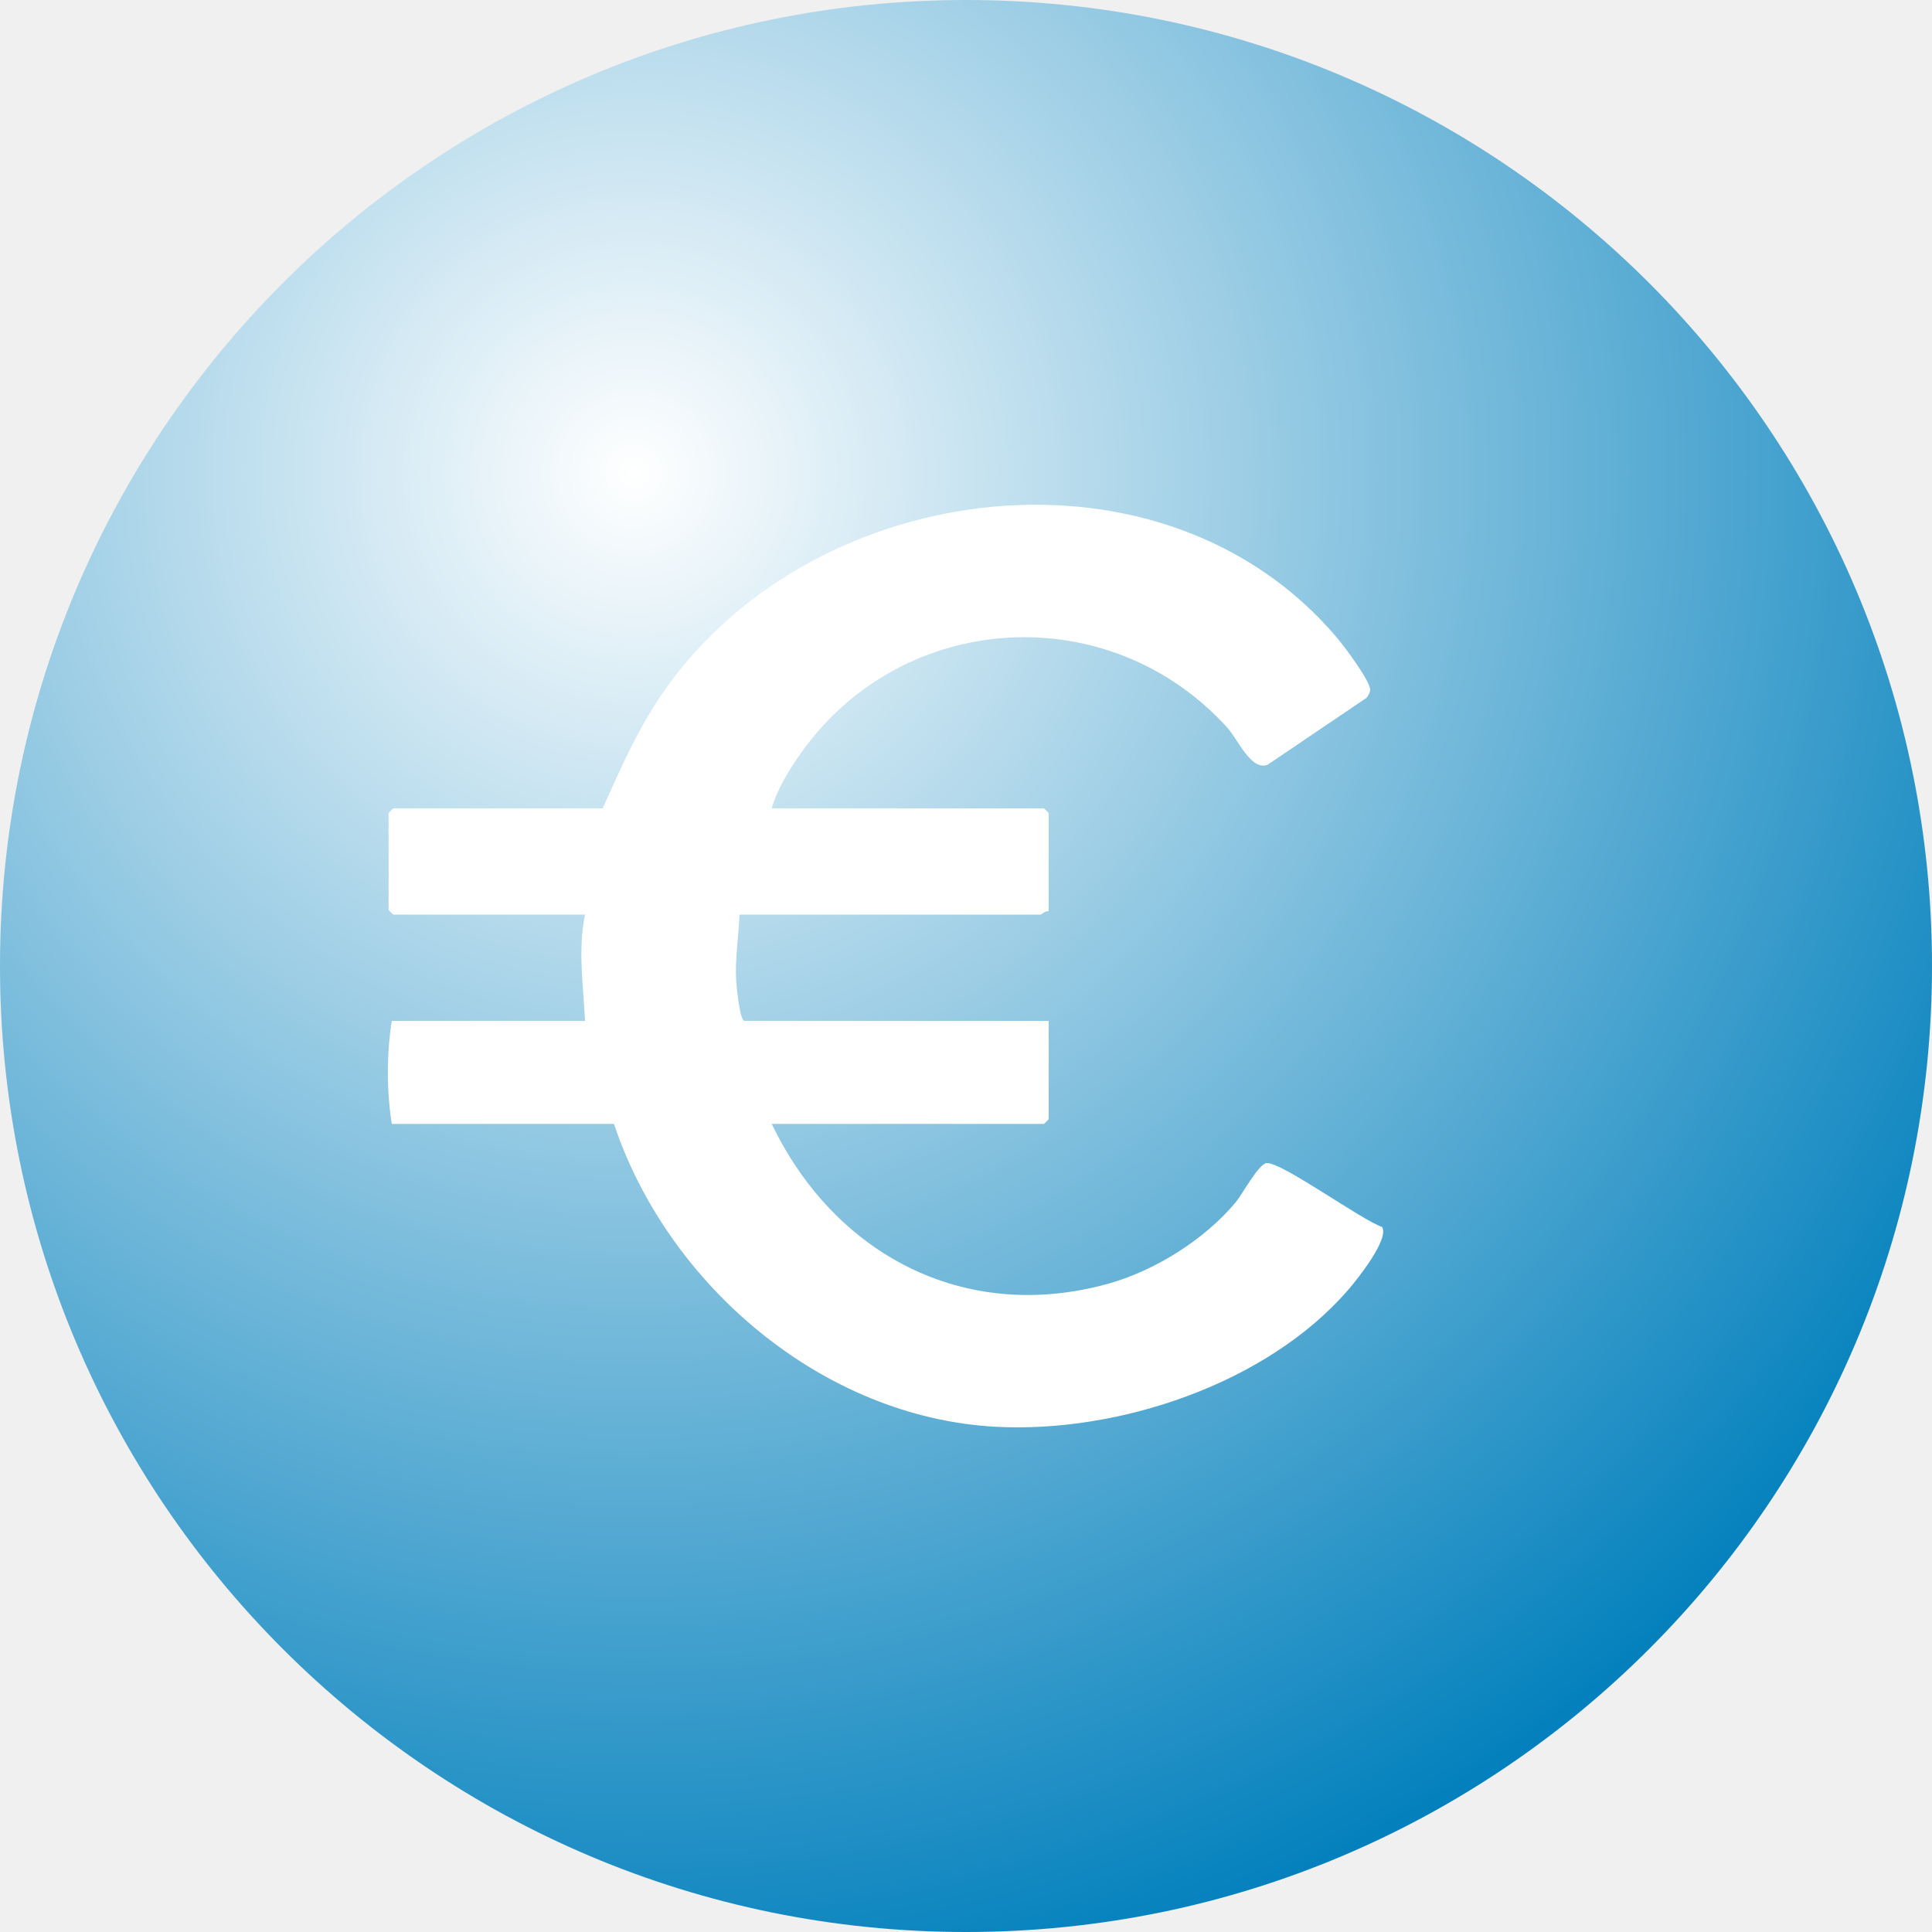
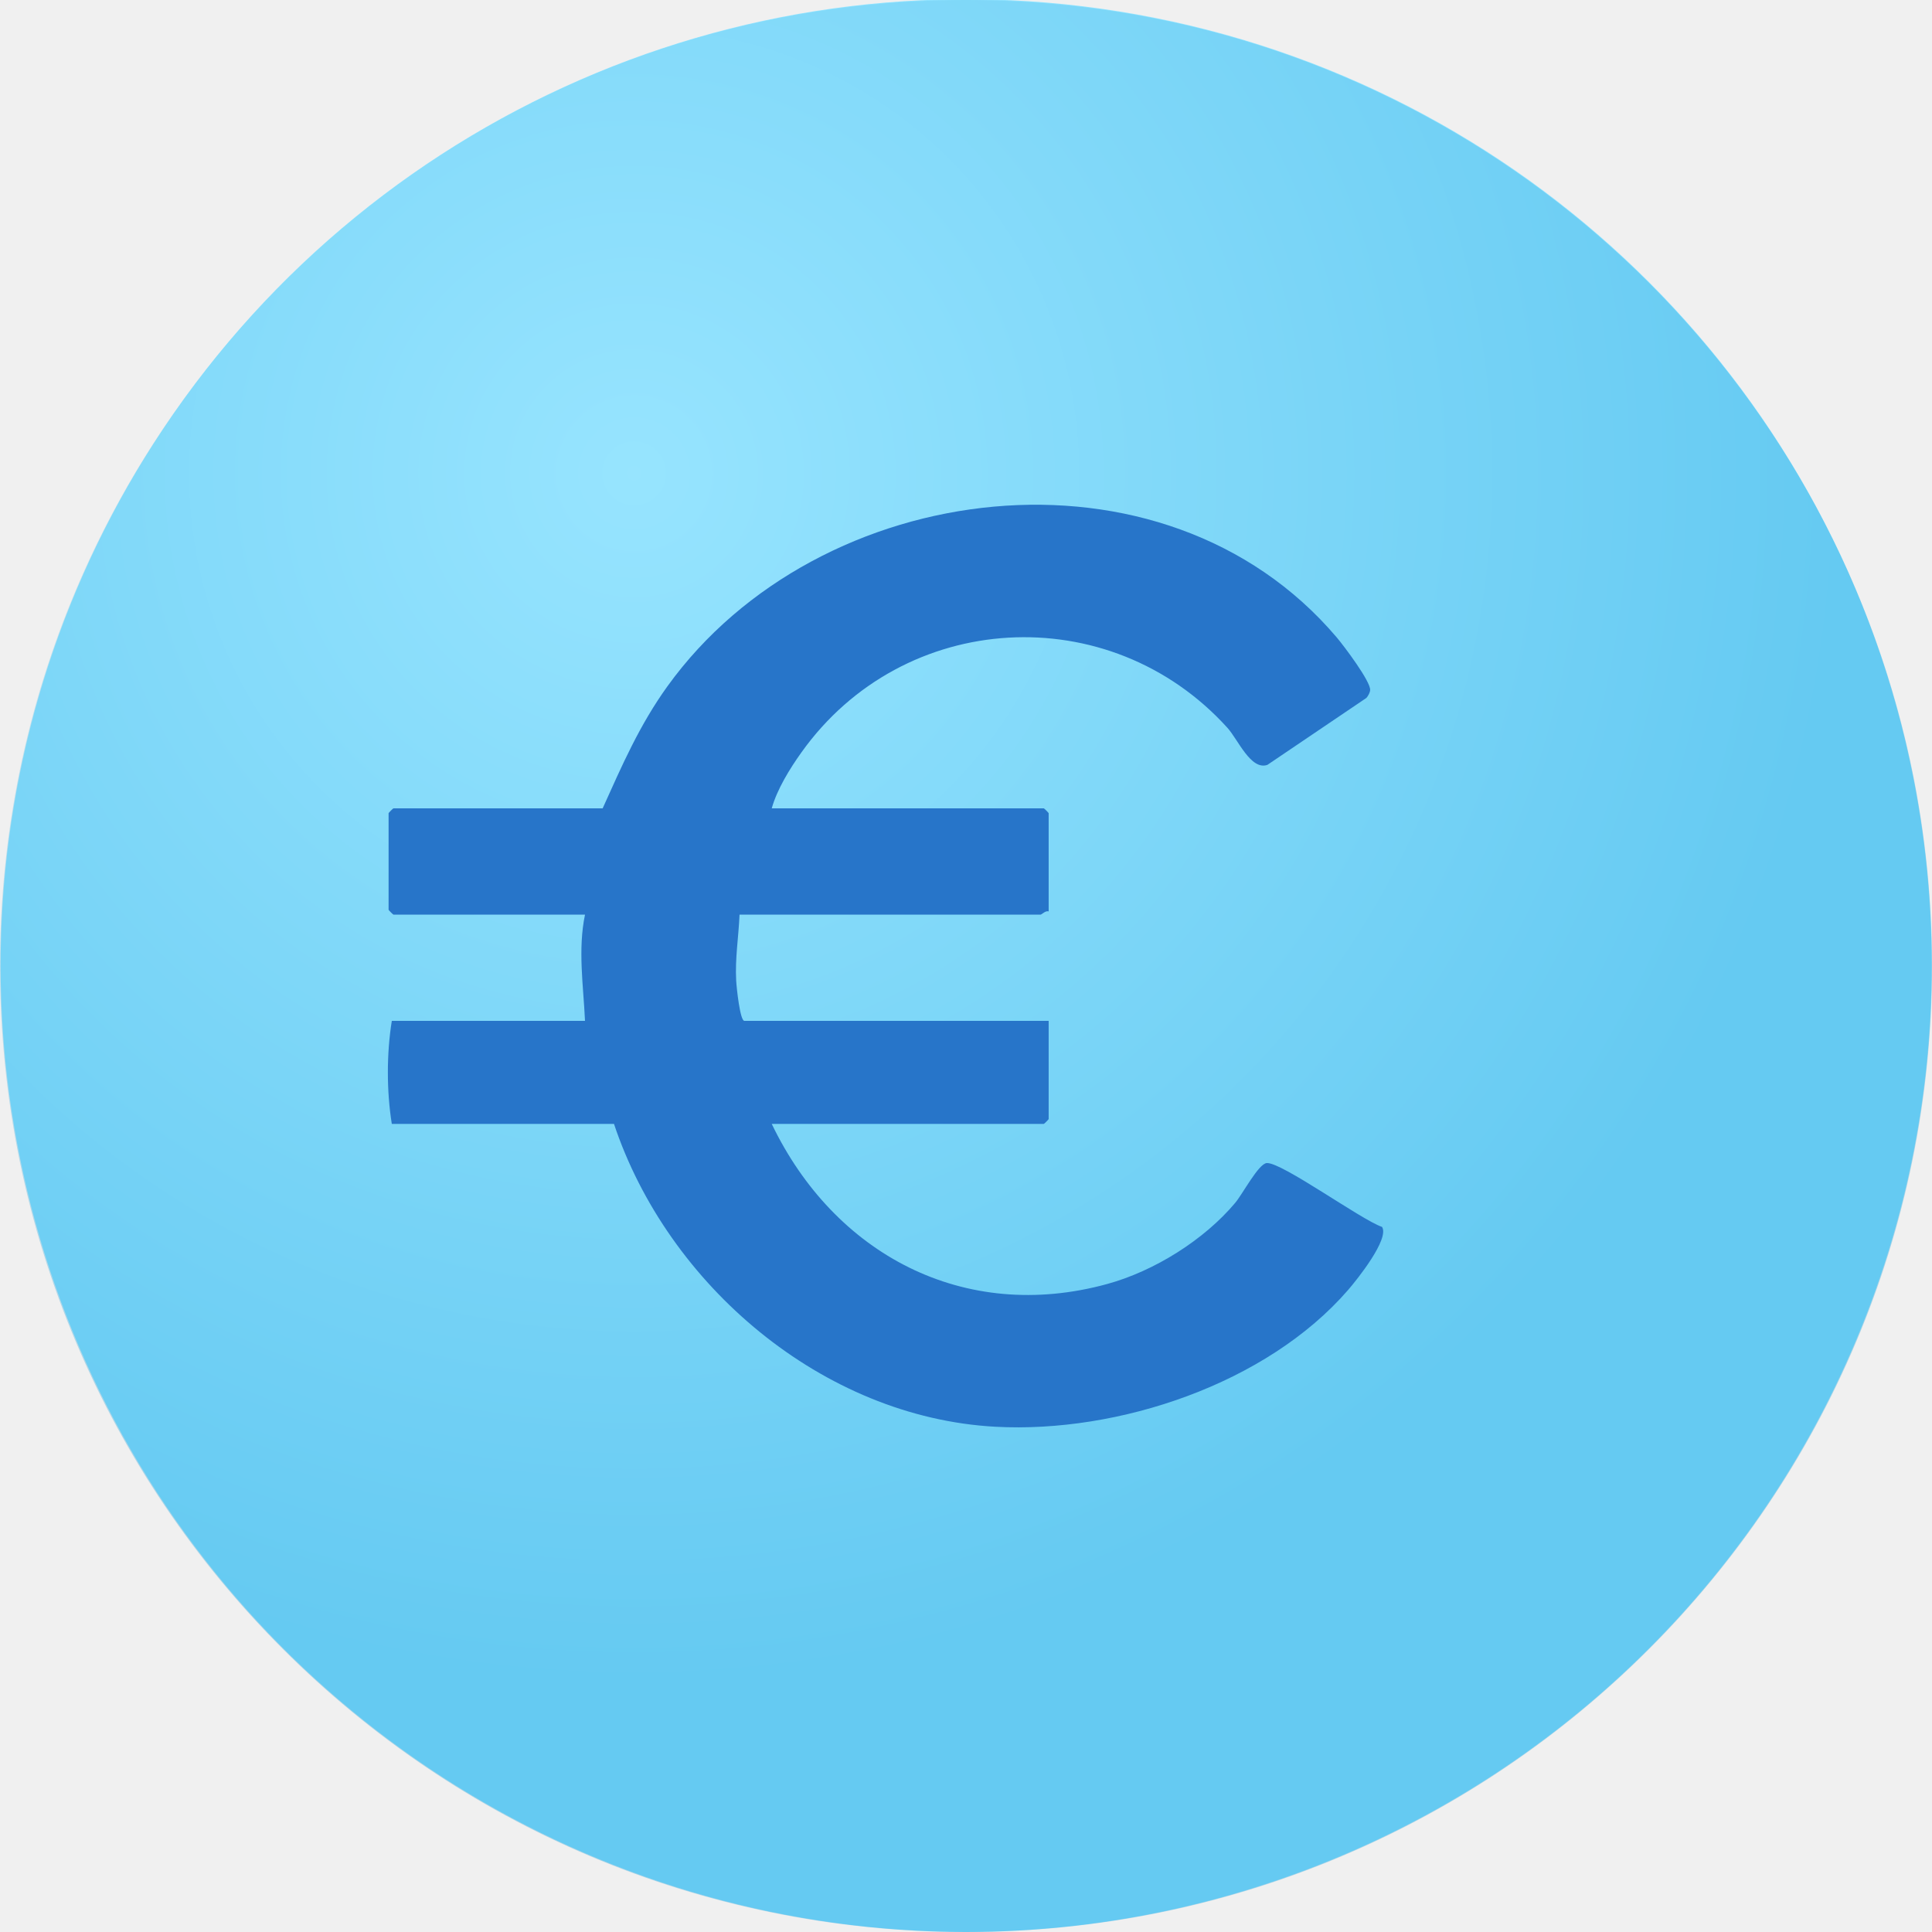
- <svg xmlns="http://www.w3.org/2000/svg" width="600" height="600" viewBox="0 0 600 600" fill="none">
-   <path d="M300 600C465.685 600 600 465.685 600 300C600 134.315 465.685 0 300 0C134.315 0 0 134.315 0 300C0 465.685 134.315 600 300 600Z" fill="url(#paint0_radial_440_36)" />
-   <path fill="white" d="M187.17,251.02c6.05-13.42,11.44-25.86,20.11-37.89,46.92-65.14,154.1-78.59,207.9-15.12,2.26,2.67,10.54,13.68,10.33,16.3-.06.8-.61,1.8-1.15,2.43l-30.76,20.8c-5.16,1.79-9.13-7.89-12.42-11.52-36.62-40.43-100.67-36.77-132.33,7.7-3.62,5.08-7.51,11.39-9.18,17.32h84.5c.11,0,1.5,1.39,1.5,1.5v30.5c-.98-.32-2.17,1-2.5,1h-93.5c-.28,6.87-1.43,13.6-1.04,20.54.12,2.22,1.2,12.46,2.54,12.46h94.5v30.5c0,.11-1.39,1.5-1.5,1.5h-84.5c19.41,40.43,59.64,61.95,104.21,49.71,14.57-4,30.06-13.66,39.76-25.24,2.29-2.74,7.23-12.13,9.75-12.31,4.64-.34,29.38,17.66,35.82,19.83,2.35,3.73-7.71,16.3-10.51,19.54-25.34,29.27-71.51,44.59-109.57,42.52-53.7-2.92-101.8-44.07-118.45-94.05h-69c-1.63-10.17-1.63-21.83,0-32h60c-.5-10.96-2.26-22.13,0-33h-59.5c-.11,0-1.5-1.39-1.5-1.5v-30c0-.11,1.39-1.5,1.5-1.5h65Z" />
+ <svg xmlns="http://www.w3.org/2000/svg" viewBox="0 0 600 600" fill="none">
+   <path d="M300 600a300.2 300.2 0 00294.2-358.5A299.8 299.8 0 0050.6 133.3 300.2 300.2 0 00300 600z" fill="#91e3ff" />
+   <path d="M300 600a300 300 0 100-600 300 300 0 000 600z" fill="url(#paint0_radial_440_36)" fill-opacity=".3" />
+   <path fill="#2775c9" d="M187.17,251.02c6.05-13.42,11.44-25.86,20.11-37.89,46.92-65.14,154.1-78.59,207.9-15.12,2.26,2.67,10.54,13.68,10.33,16.3-.06.8-.61,1.8-1.15,2.43l-30.76,20.8c-5.16,1.79-9.13-7.89-12.42-11.52-36.62-40.43-100.67-36.77-132.33,7.7-3.62,5.08-7.51,11.39-9.18,17.32h84.5c.11,0,1.5,1.39,1.5,1.5v30.5c-.98-.32-2.17,1-2.5,1h-93.5c-.28,6.87-1.43,13.6-1.04,20.54.12,2.22,1.2,12.46,2.54,12.46h94.5v30.5c0,.11-1.39,1.5-1.5,1.5h-84.5c19.41,40.43,59.64,61.95,104.21,49.71,14.57-4,30.06-13.66,39.76-25.24,2.29-2.74,7.23-12.13,9.75-12.31,4.64-.34,29.38,17.66,35.82,19.83,2.35,3.73-7.71,16.3-10.51,19.54-25.34,29.27-71.51,44.59-109.57,42.52-53.7-2.92-101.8-44.07-118.45-94.05h-69c-1.63-10.17-1.63-21.83,0-32h60c-.5-10.96-2.26-22.13,0-33h-59.5c-.11,0-1.5-1.39-1.5-1.5v-30c0-.11,1.39-1.5,1.5-1.5h65Z" />
  <defs>
-     <radialGradient id="paint0_radial_440_36" cx="0" cy="0" r="1" gradientUnits="userSpaceOnUse" gradientTransform="translate(196 143.5) rotate(54.1675) scale(497.082)">
-       <stop stop-color="white" />
-       <stop stop-color="#007fbc" offset="1" />
+     <radialGradient id="paint0_radial_440_36" cx="0" cy="0" gradientTransform="rotate(54.2 -42.3 263.4) scale(497.082)" gradientUnits="userSpaceOnUse" r="1">
+       <stop stop-color="#a6eaff" />
+       <stop stop-color="#0092d4" offset="0.77" />
    </radialGradient>
  </defs>
</svg>
